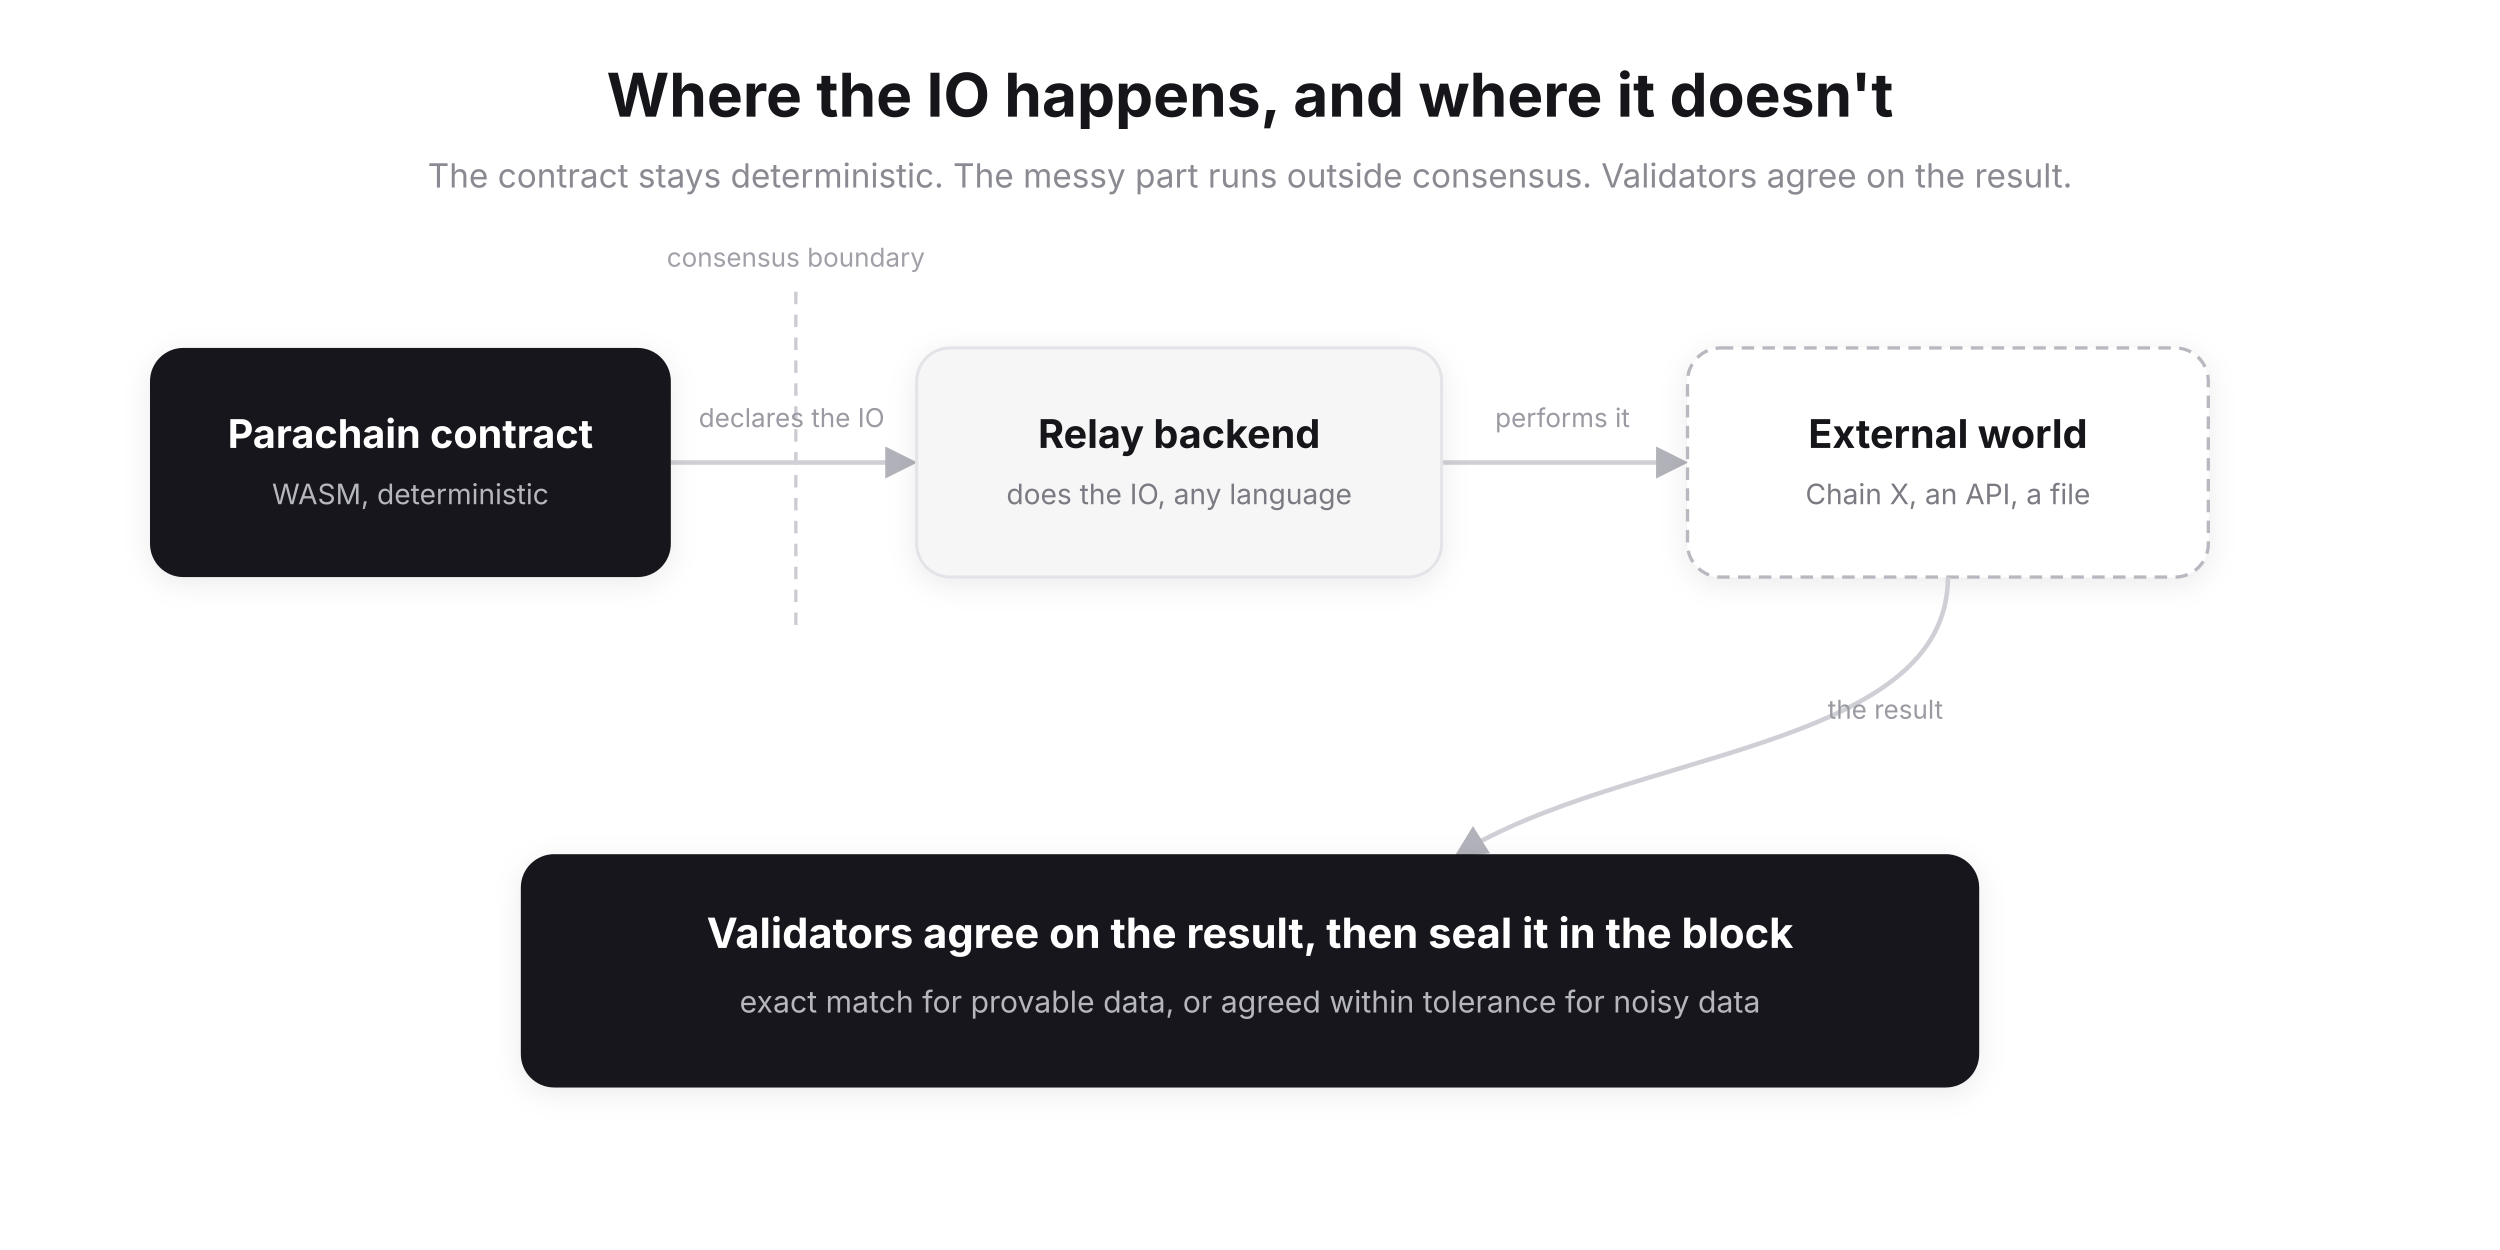
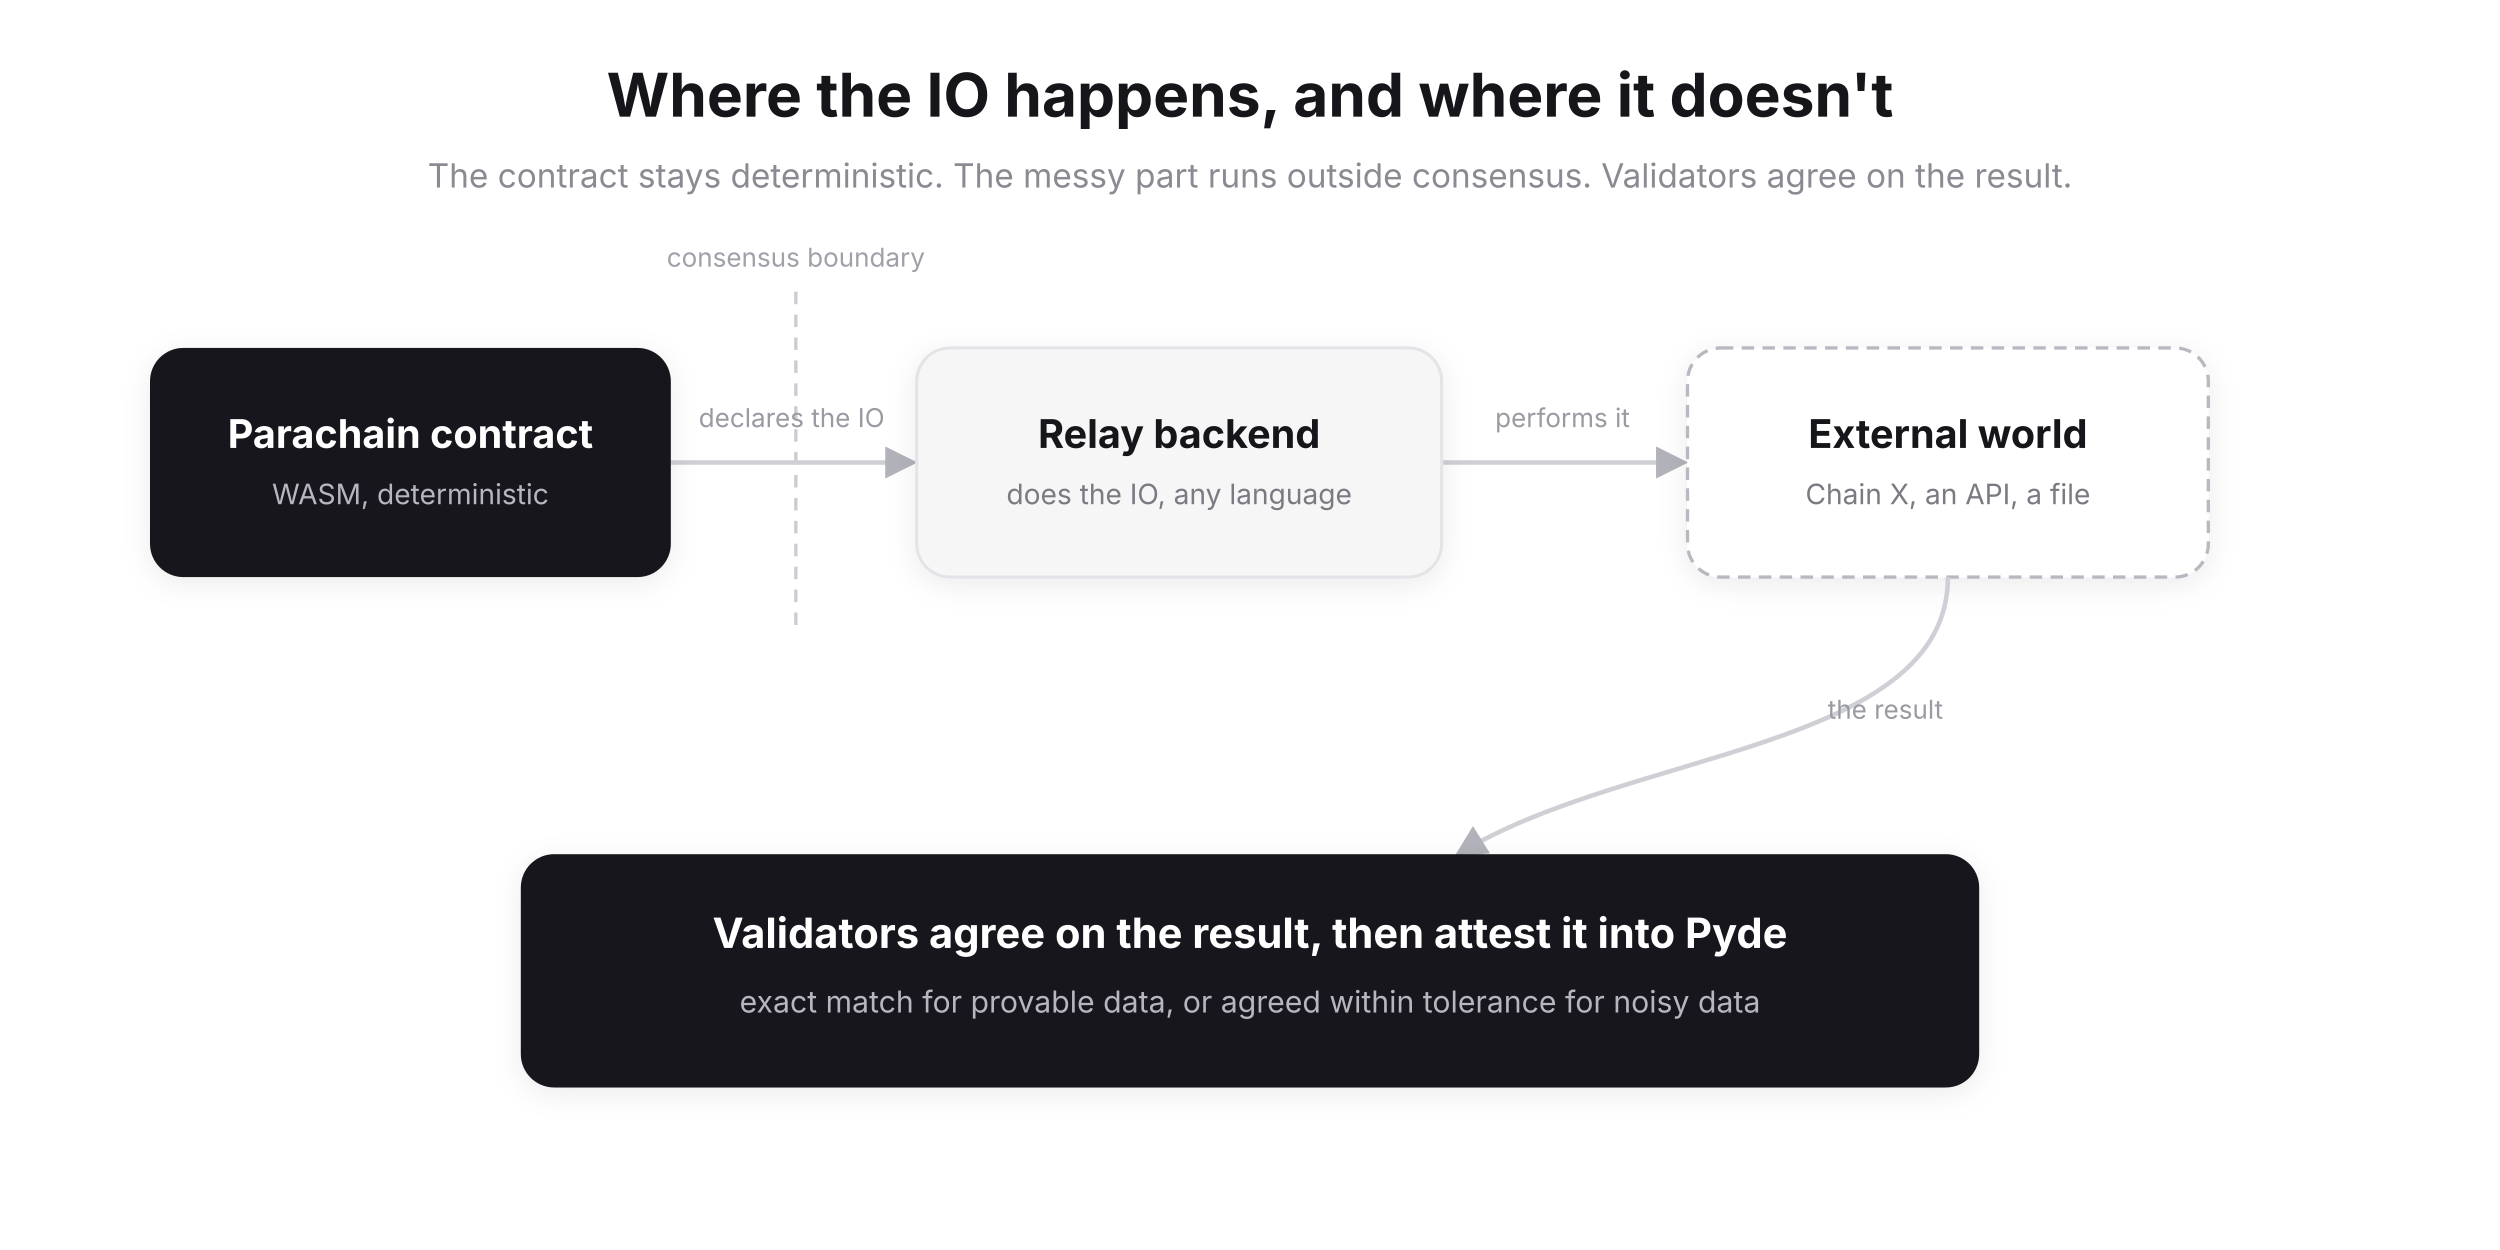
<svg xmlns="http://www.w3.org/2000/svg" width="1200" height="600" viewBox="0 0 1200 600" font-family="-apple-system, BlinkMacSystemFont, 'Segoe UI', Inter, Roboto, sans-serif">
  <defs>
    <filter id="s3" x="-40%" y="-40%" width="180%" height="180%">
      <feDropShadow dx="0" dy="3" stdDeviation="7" flood-color="#000000" flood-opacity="0.08" />
    </filter>
    <marker id="a3" viewBox="0 0 10 10" refX="8.5" refY="5" markerWidth="7" markerHeight="7" orient="auto-start-reverse">
      <path d="M0,0 L10,5 L0,10 z" fill="#b2b2ba" />
    </marker>
  </defs>
  <rect width="1200" height="600" fill="#ffffff" />
  <text x="600" y="56" text-anchor="middle" font-size="29" font-weight="700" fill="#16161a">Where the IO happens, and where it doesn't</text>
  <text x="600" y="90" text-anchor="middle" font-size="16" fill="#8a8a92">The contract stays deterministic. The messy part runs outside consensus. Validators agree on the result.</text>
  <line x1="382" y1="140" x2="382" y2="300" stroke="#cbcbd2" stroke-width="1.6" stroke-dasharray="6 5" />
  <text x="382" y="128" text-anchor="middle" font-size="12.5" fill="#a0a0a8">consensus boundary</text>
  <g stroke="#cfcfd6" stroke-width="2.2">
    <line x1="322" y1="222" x2="438" y2="222" marker-end="url(#a3)" />
    <line x1="692" y1="222" x2="808" y2="222" marker-end="url(#a3)" />
  </g>
  <text x="380" y="205" text-anchor="middle" font-size="12.5" fill="#9a9aa2">declares the IO</text>
  <text x="750" y="205" text-anchor="middle" font-size="12.5" fill="#9a9aa2">performs it</text>
  <g filter="url(#s3)">
    <rect x="72" y="167" width="250" height="110" rx="16" fill="#16161a" />
  </g>
  <text x="197" y="215" text-anchor="middle" font-size="19" font-weight="650" fill="#ffffff">Parachain contract</text>
  <text x="197" y="242" text-anchor="middle" font-size="13.5" fill="#b6b6be">WASM, deterministic</text>
  <g filter="url(#s3)">
    <rect x="440" y="167" width="252" height="110" rx="16" fill="#f6f6f7" stroke="#e4e4e8" stroke-width="1.5" />
  </g>
  <text x="566" y="215" text-anchor="middle" font-size="19" font-weight="650" fill="#16161a">Relay backend</text>
  <text x="566" y="242" text-anchor="middle" font-size="13.5" fill="#7a7a82">does the IO, any language</text>
  <g filter="url(#s3)">
    <rect x="810" y="167" width="250" height="110" rx="16" fill="#ffffff" stroke="#b8b8c0" stroke-width="1.6" stroke-dasharray="6 4" />
  </g>
  <text x="935" y="215" text-anchor="middle" font-size="19" font-weight="650" fill="#16161a">External world</text>
  <text x="935" y="242" text-anchor="middle" font-size="13.5" fill="#7a7a82">Chain X, an API, a file</text>
  <path d="M935,277 C935,360 780,360 700,410" fill="none" stroke="#cfcfd6" stroke-width="2.2" marker-end="url(#a3)" />
  <text x="905" y="345" text-anchor="middle" font-size="12.5" fill="#9a9aa2">the result</text>
  <g filter="url(#s3)">
    <rect x="250" y="410" width="700" height="112" rx="16" fill="#16161a" />
  </g>
-   <text x="600" y="455" text-anchor="middle" font-size="20" font-weight="700" fill="#ffffff">Validators agree on the result, then seal it in the block</text>
+   <text x="600" y="455" text-anchor="middle" font-size="20" font-weight="700" fill="#ffffff">Validators agree on the result, then attest it into Pyde</text>
  <text x="600" y="486" text-anchor="middle" font-size="14.5" fill="#b6b6be">exact match for provable data, or agreed within tolerance for noisy data</text>
</svg>
